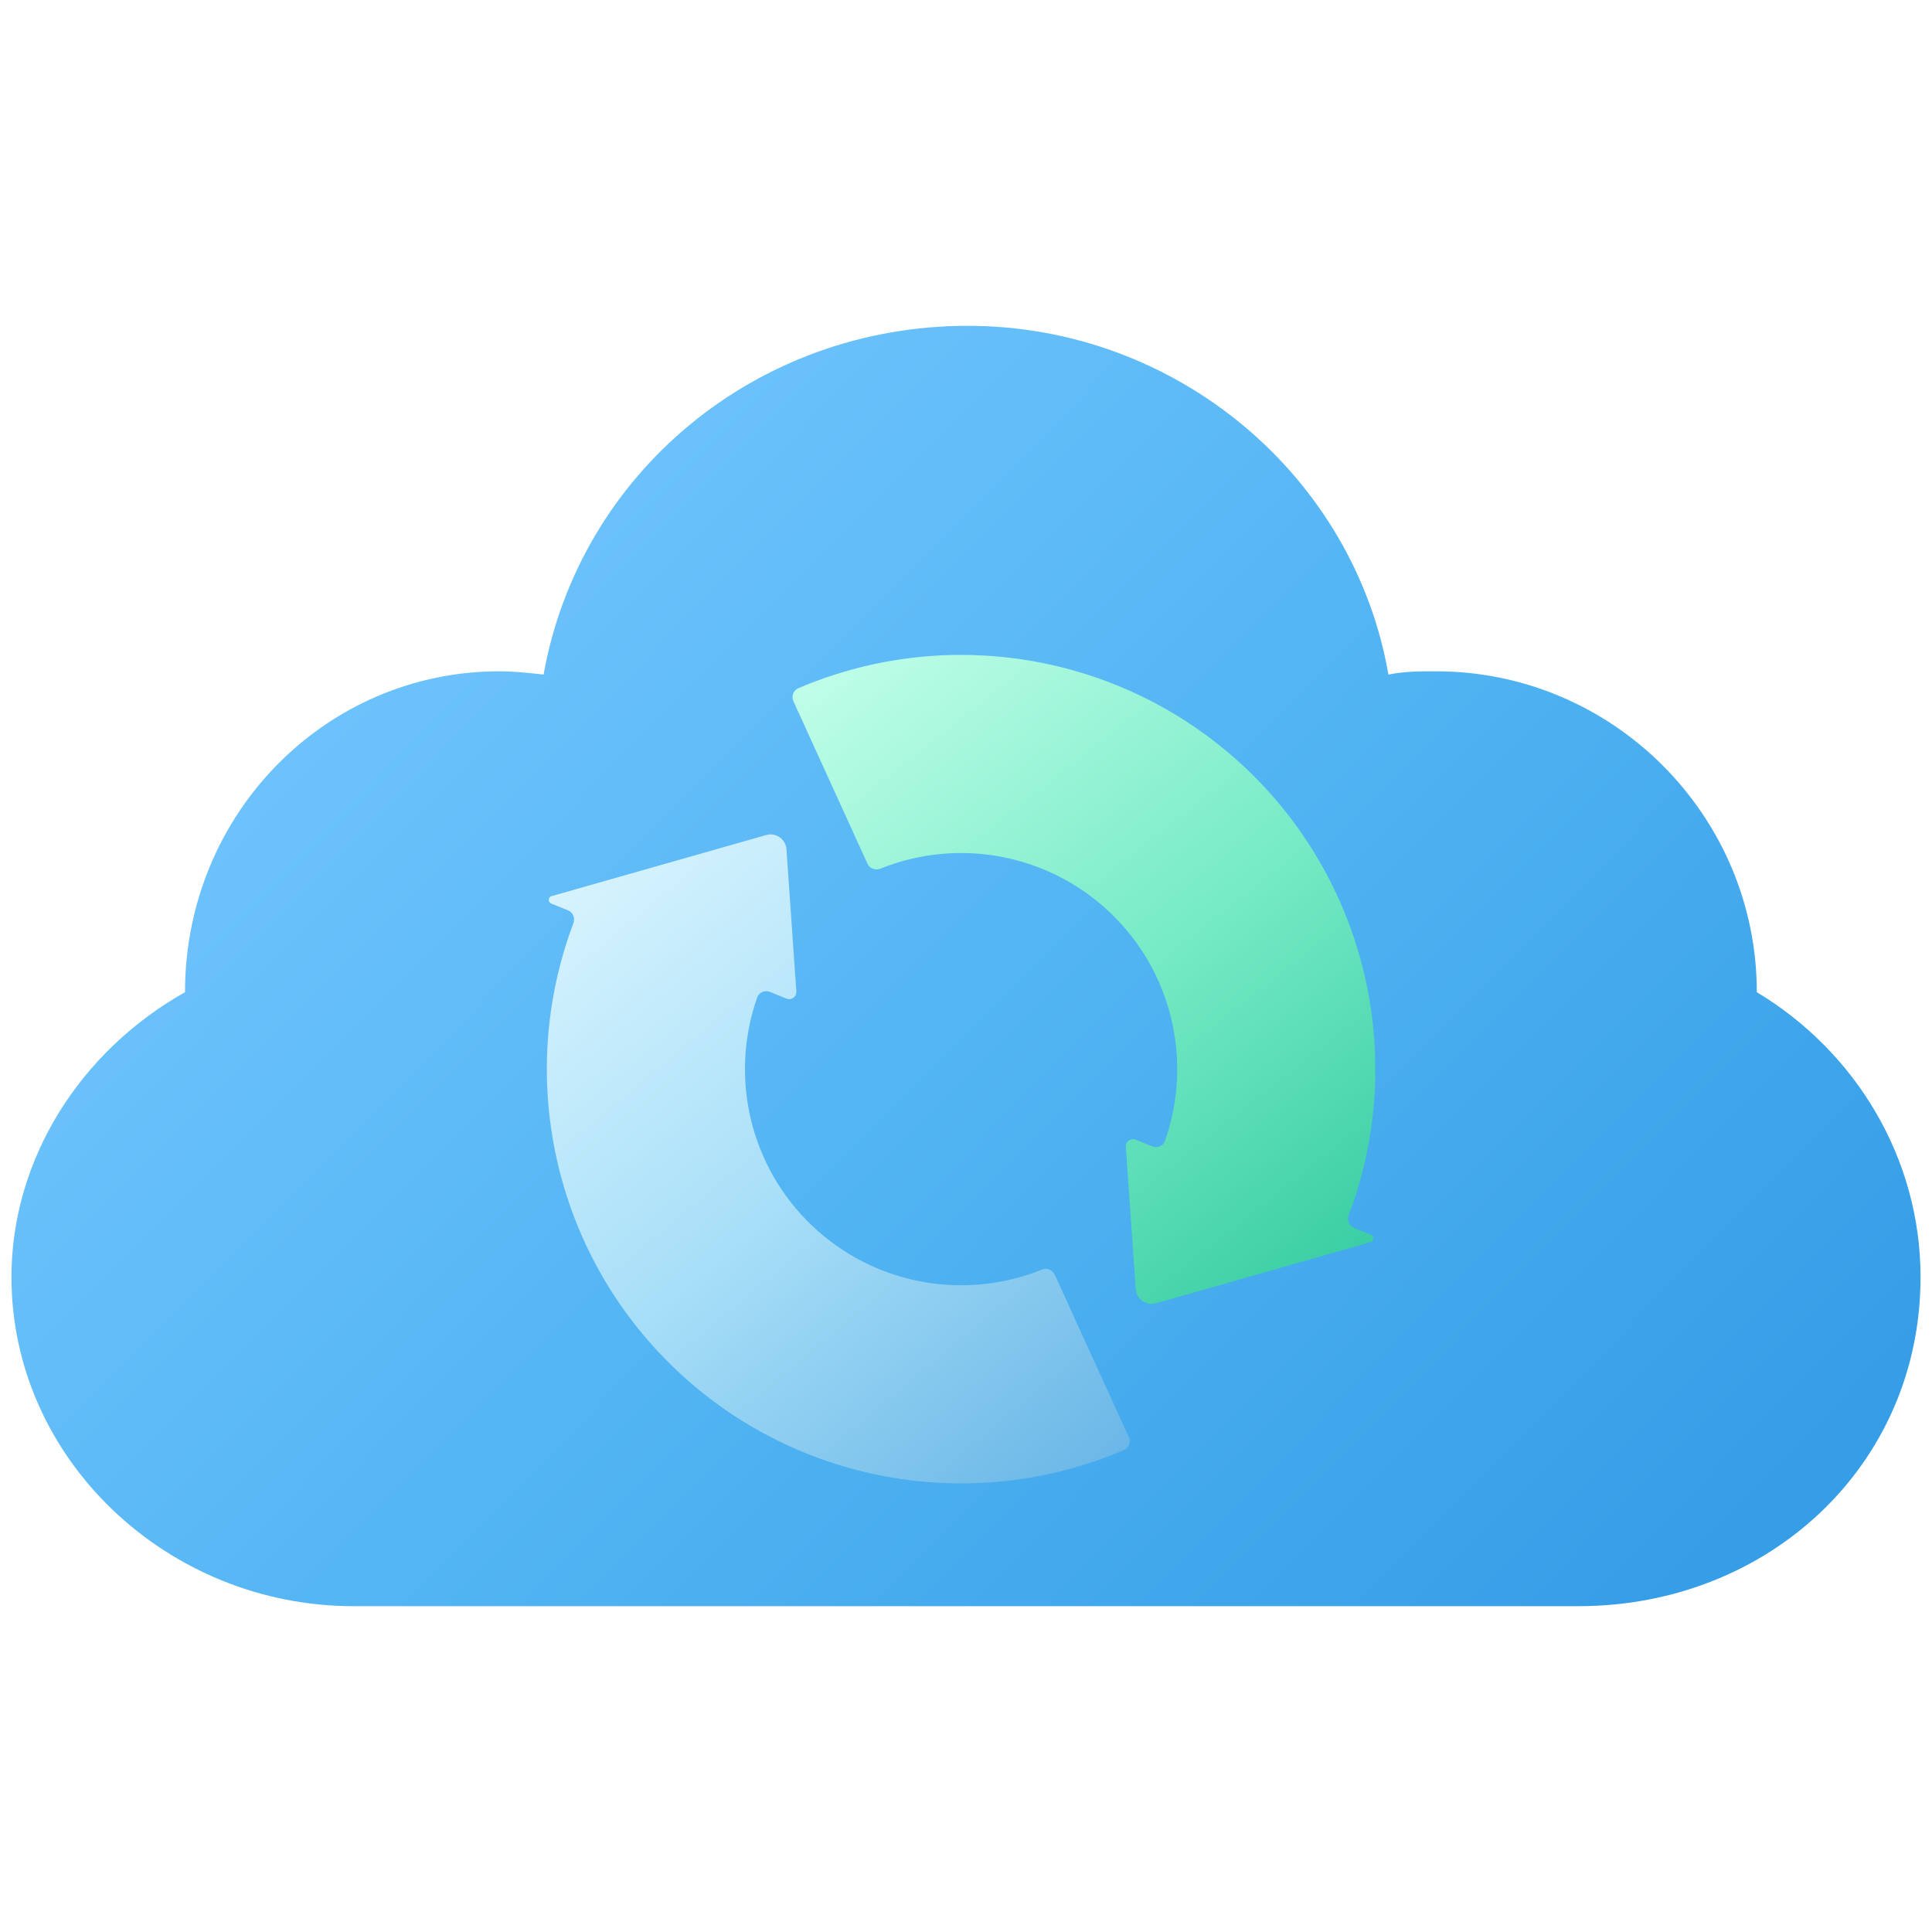
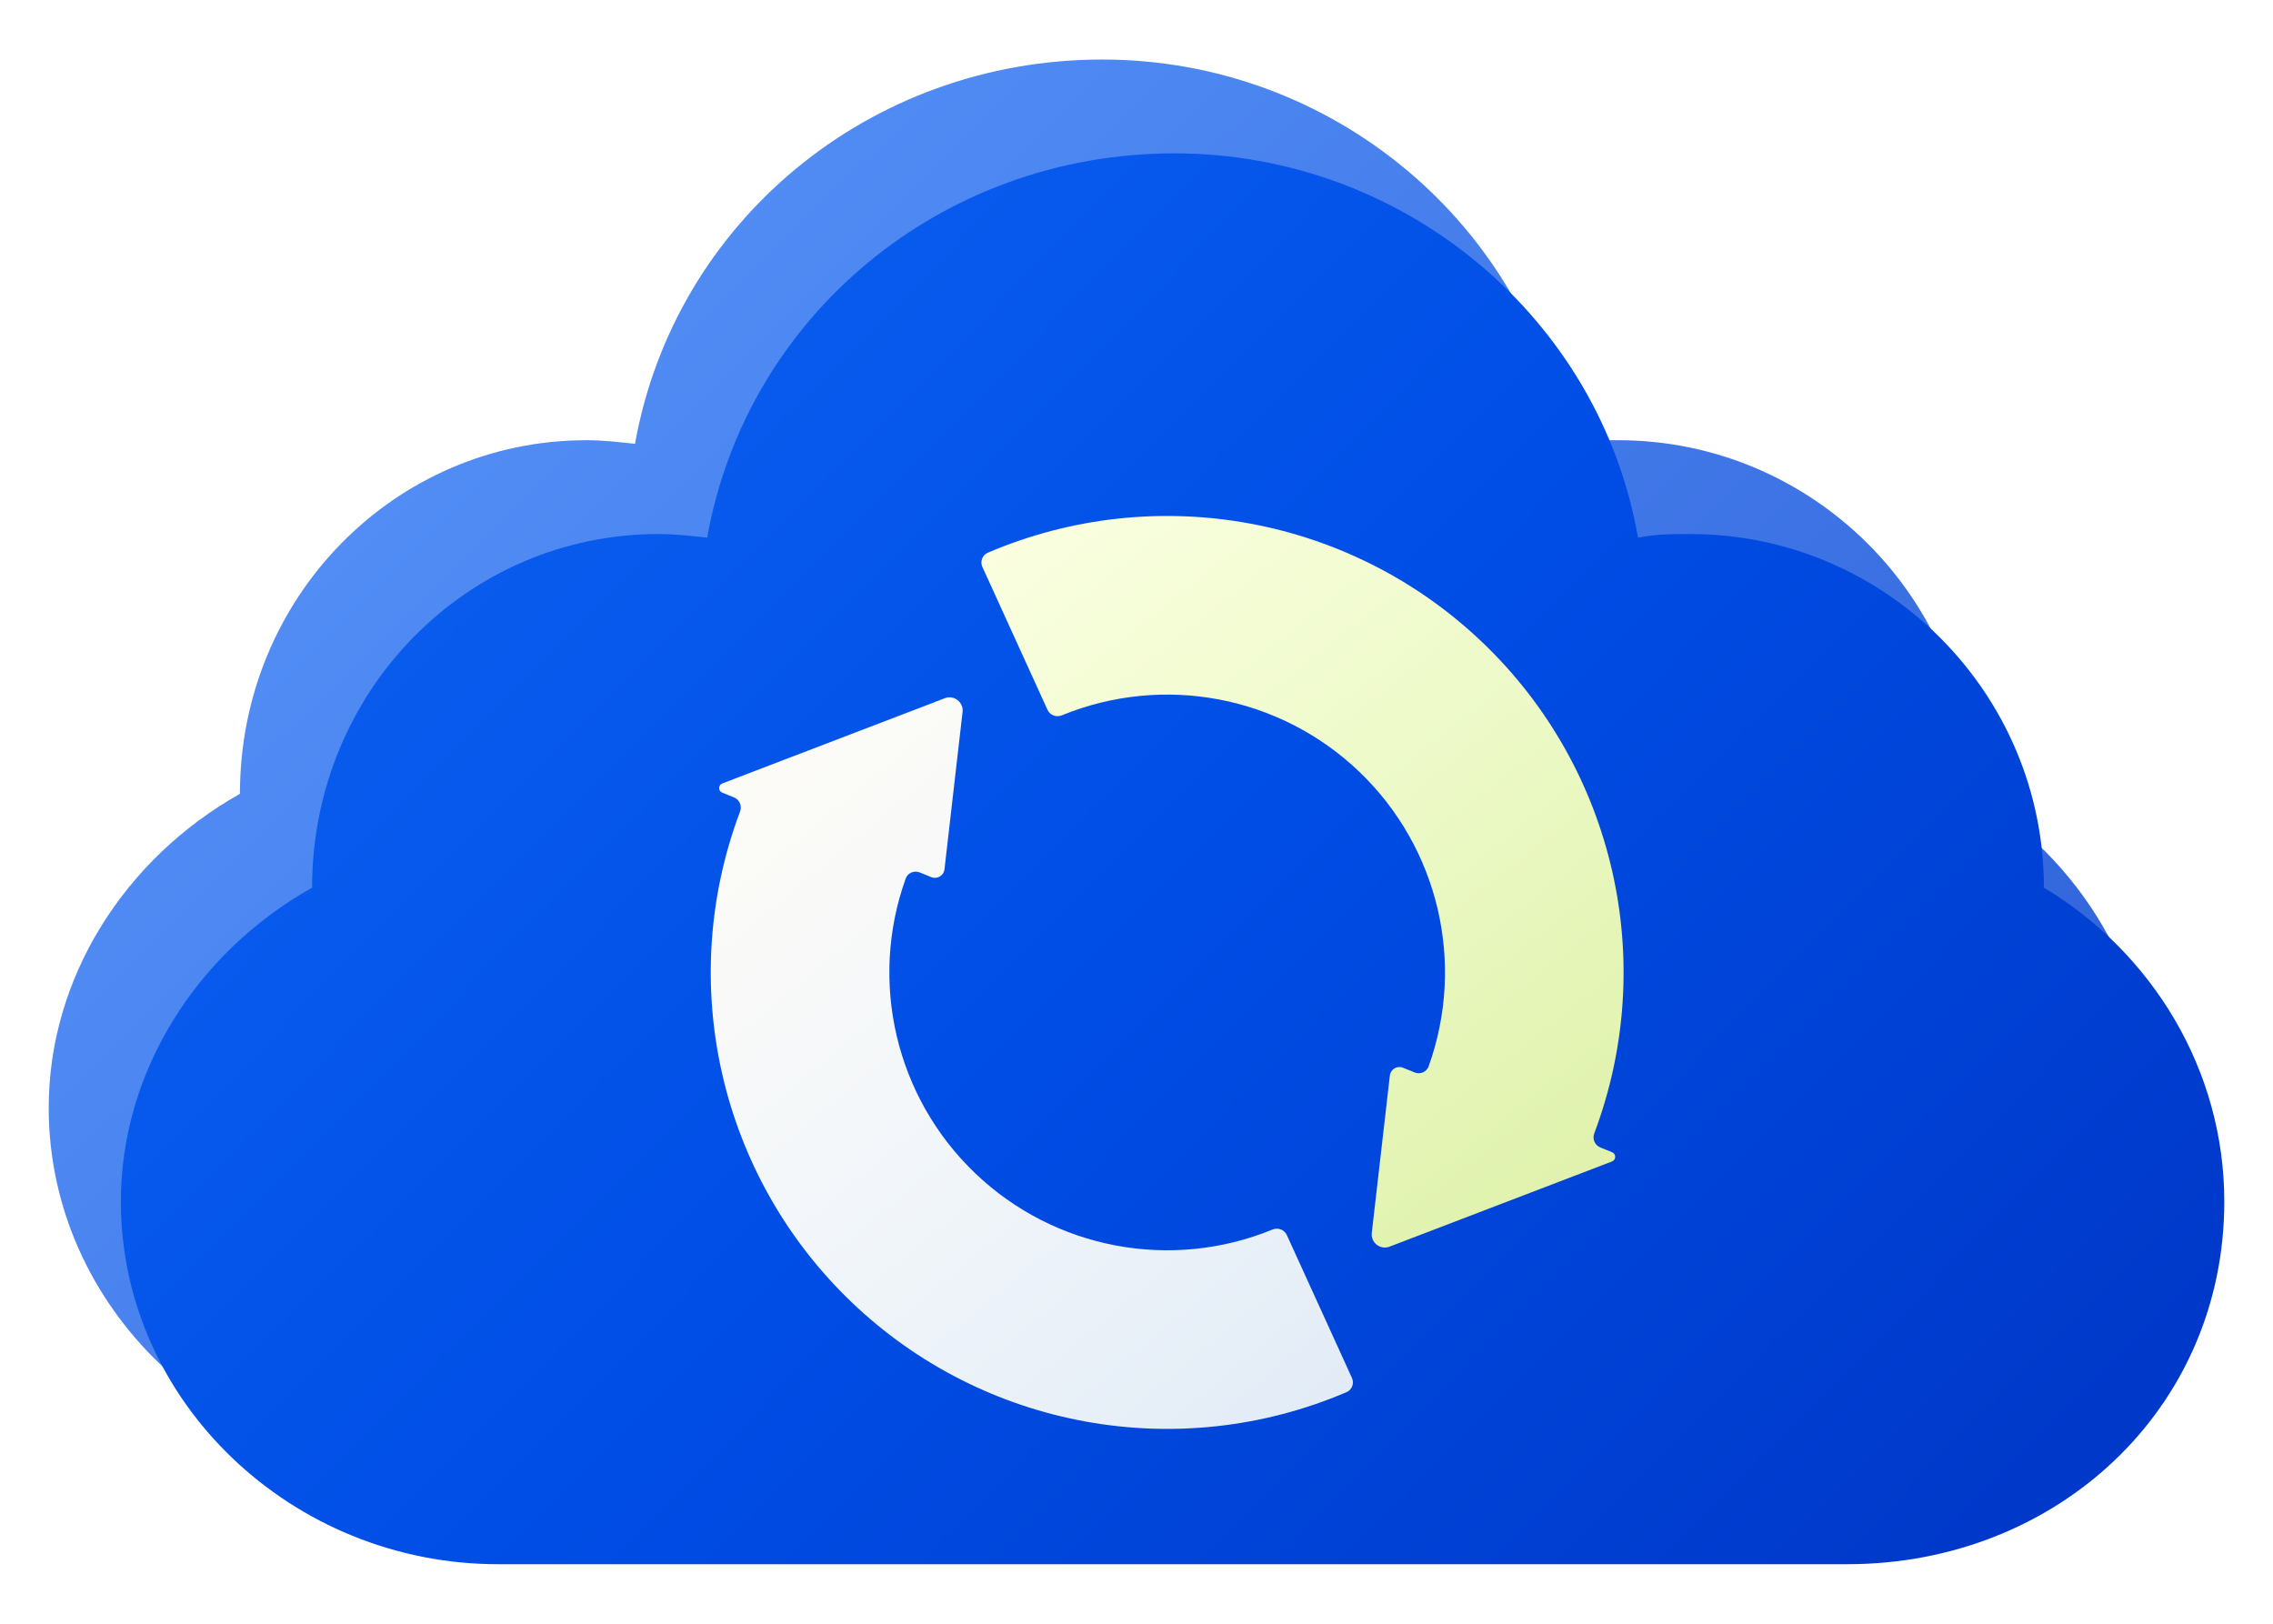
- <svg xmlns="http://www.w3.org/2000/svg" width="1254" height="1254" viewBox="35 45 1180 1180" role="img" aria-labelledby="logo-title logo-description">
+ <svg xmlns="http://www.w3.org/2000/svg" width="1260" height="900" viewBox="-25 159 1260 900" role="img" aria-labelledby="logo-title logo-description">
  <defs>
    <linearGradient id="cloud-gradient" gradientUnits="userSpaceOnUse" x1="260" y1="244" x2="1050" y2="1026">
-       <stop offset="0" stop-color="#76C7FF" />
-       <stop offset="0.5" stop-color="#53B5F3" />
-       <stop offset="1" stop-color="#359EE7" />
+       <stop offset="0" stop-color="#0C60F1" />
+       <stop offset="0.5" stop-color="#004DE5" />
+       <stop offset="1" stop-color="#0039CA" />
    </linearGradient>
-     <linearGradient id="ice-blue-gradient" gradientUnits="userSpaceOnUse" x1="380" y1="530" x2="730" y2="950">
-       <stop offset="0" stop-color="#DFF7FF" />
-       <stop offset="0.5" stop-color="#A8DFF8" />
-       <stop offset="1" stop-color="#66B4E6" />
+     <linearGradient id="pearl-gradient" gradientUnits="userSpaceOnUse" x1="380" y1="530" x2="730" y2="950">
+       <stop offset="0" stop-color="#FFFDF6" />
+       <stop offset="0.5" stop-color="#F2F6FA" />
+       <stop offset="1" stop-color="#E1EBF6" />
    </linearGradient>
-     <linearGradient id="mint-green-gradient" gradientUnits="userSpaceOnUse" x1="520" y1="445" x2="865" y2="880">
-       <stop offset="0" stop-color="#C4FFEB" />
-       <stop offset="0.5" stop-color="#77EBC6" />
-       <stop offset="1" stop-color="#2CC79B" />
+     <linearGradient id="lemon-gradient" gradientUnits="userSpaceOnUse" x1="520" y1="445" x2="865" y2="880">
+       <stop offset="0" stop-color="#FBFFE2" />
+       <stop offset="0.5" stop-color="#ECF9C6" />
+       <stop offset="1" stop-color="#DCF0A5" />
+     </linearGradient>
+     <linearGradient id="cloud-depth-gradient" gradientUnits="userSpaceOnUse" x1="260" y1="244" x2="1050" y2="1044">
+       <stop offset="0" stop-color="#5794FA" />
+       <stop offset="1" stop-color="#2E60D8" />
    </linearGradient>
  </defs>
  <g id="cloud-sync-logo">
+     <path id="cloud-depth-layer" fill="url(#cloud-depth-gradient)" transform="translate(-40 -52)" d="M 251,1026 H 999 C 1115,1026 1208,940 1208,825 C 1208,752 1168,687 1108,651 C 1108,543 1020,455 912,455 C 902,455 893,455 883,457 C 862,336 754,244 626,244 C 497,244 389,334 367,457 C 358,456 349,455 340,455 C 234,455 148,542 148,651 C 84,687 42,753 42,825 C 42,936 137,1026 251,1026 Z" />
    <path id="cloud" fill="url(#cloud-gradient)" d="M 251,1026 H 999 C 1115,1026 1208,940 1208,825 C 1208,752 1168,687 1108,651 C 1108,543 1020,455 912,455 C 902,455 893,455 883,457 C 862,336 754,244 626,244 C 497,244 389,334 367,457 C 358,456 349,455 340,455 C 234,455 148,542 148,651 C 84,687 42,753 42,825 C 42,936 137,1026 251,1026 Z" />
    <g id="clockwise-sync-arrows">
-       <path id="arrow-ice-blue" fill="url(#ice-blue-gradient)" d="M 721.429,930.643 A 253,253 0 0 1 385.241,608.814 C 386.417,605.691 384.953,602.227 381.859,600.977 L 371.660,596.856 C 369.540,595.999 369.703,592.944 371.903,592.318 L 502.969,555.012 C 508.917,553.319 514.914,557.530 515.343,563.698 L 521.379,650.559 C 521.603,653.785 518.372,656.132 515.374,654.920 L 505.175,650.800 C 502.144,649.575 498.577,651.081 497.491,654.164 A 132,132 0 0 0 671.225,820.478 C 674.340,819.226 677.836,820.520 679.228,823.575 L 724.429,922.760 C 725.794,925.755 724.454,929.350 721.429,930.643 Z" />
-       <path id="arrow-mint-green" fill="url(#mint-green-gradient)" d="M 522.571,465.357 A 253,253 0 0 1 858.759,787.186 C 857.583,790.309 859.047,793.773 862.141,795.023 L 872.340,799.144 C 874.460,800.001 874.297,803.056 872.097,803.682 L 741.031,840.988 C 735.083,842.681 729.086,838.470 728.657,832.302 L 722.621,745.441 C 722.397,742.215 725.628,739.868 728.626,741.080 L 738.825,745.200 C 741.856,746.425 745.423,744.919 746.509,741.836 A 132,132 0 0 0 572.775,575.522 C 569.660,576.774 566.164,575.480 564.772,572.425 L 519.571,473.240 C 518.206,470.245 519.546,466.650 522.571,465.357 Z" />
+       <path id="arrow-pearl" fill="url(#pearl-gradient)" d="M 721.429,930.643 A 253,253 0 0 1 385.241,608.814 C 386.417,605.691 384.953,602.227 381.859,600.977 L 375.369,598.355 C 373.050,597.418 373.080,594.124 375.416,593.229 L 498.743,546.008 C 503.846,544.054 509.203,548.210 508.579,553.639 L 498.557,640.848 C 498.155,644.346 494.531,646.499 491.267,645.180 L 484.777,642.558 C 481.740,641.331 478.183,642.834 477.075,645.916 A 154,154 0 0 0 680.356,840.515 C 683.457,839.245 686.961,840.545 688.351,843.594 L 724.429,922.760 C 725.794,925.755 724.454,929.350 721.429,930.643 Z" />
+       <path id="arrow-lemon" fill="url(#lemon-gradient)" d="M 522.571,465.357 A 253,253 0 0 1 858.759,787.186 C 857.583,790.309 859.047,793.773 862.141,795.023 L 868.631,797.645 C 870.950,798.582 870.920,801.876 868.584,802.771 L 745.257,849.992 C 740.154,851.946 734.797,847.790 735.421,842.361 L 745.443,755.152 C 745.845,751.654 749.469,749.501 752.733,750.820 L 759.223,753.442 C 762.260,754.669 765.817,753.166 766.925,750.084 A 154,154 0 0 0 563.644,555.485 C 560.543,556.755 557.039,555.455 555.649,552.406 L 519.571,473.240 C 518.206,470.245 519.546,466.650 522.571,465.357 Z" />
    </g>
  </g>
</svg>
